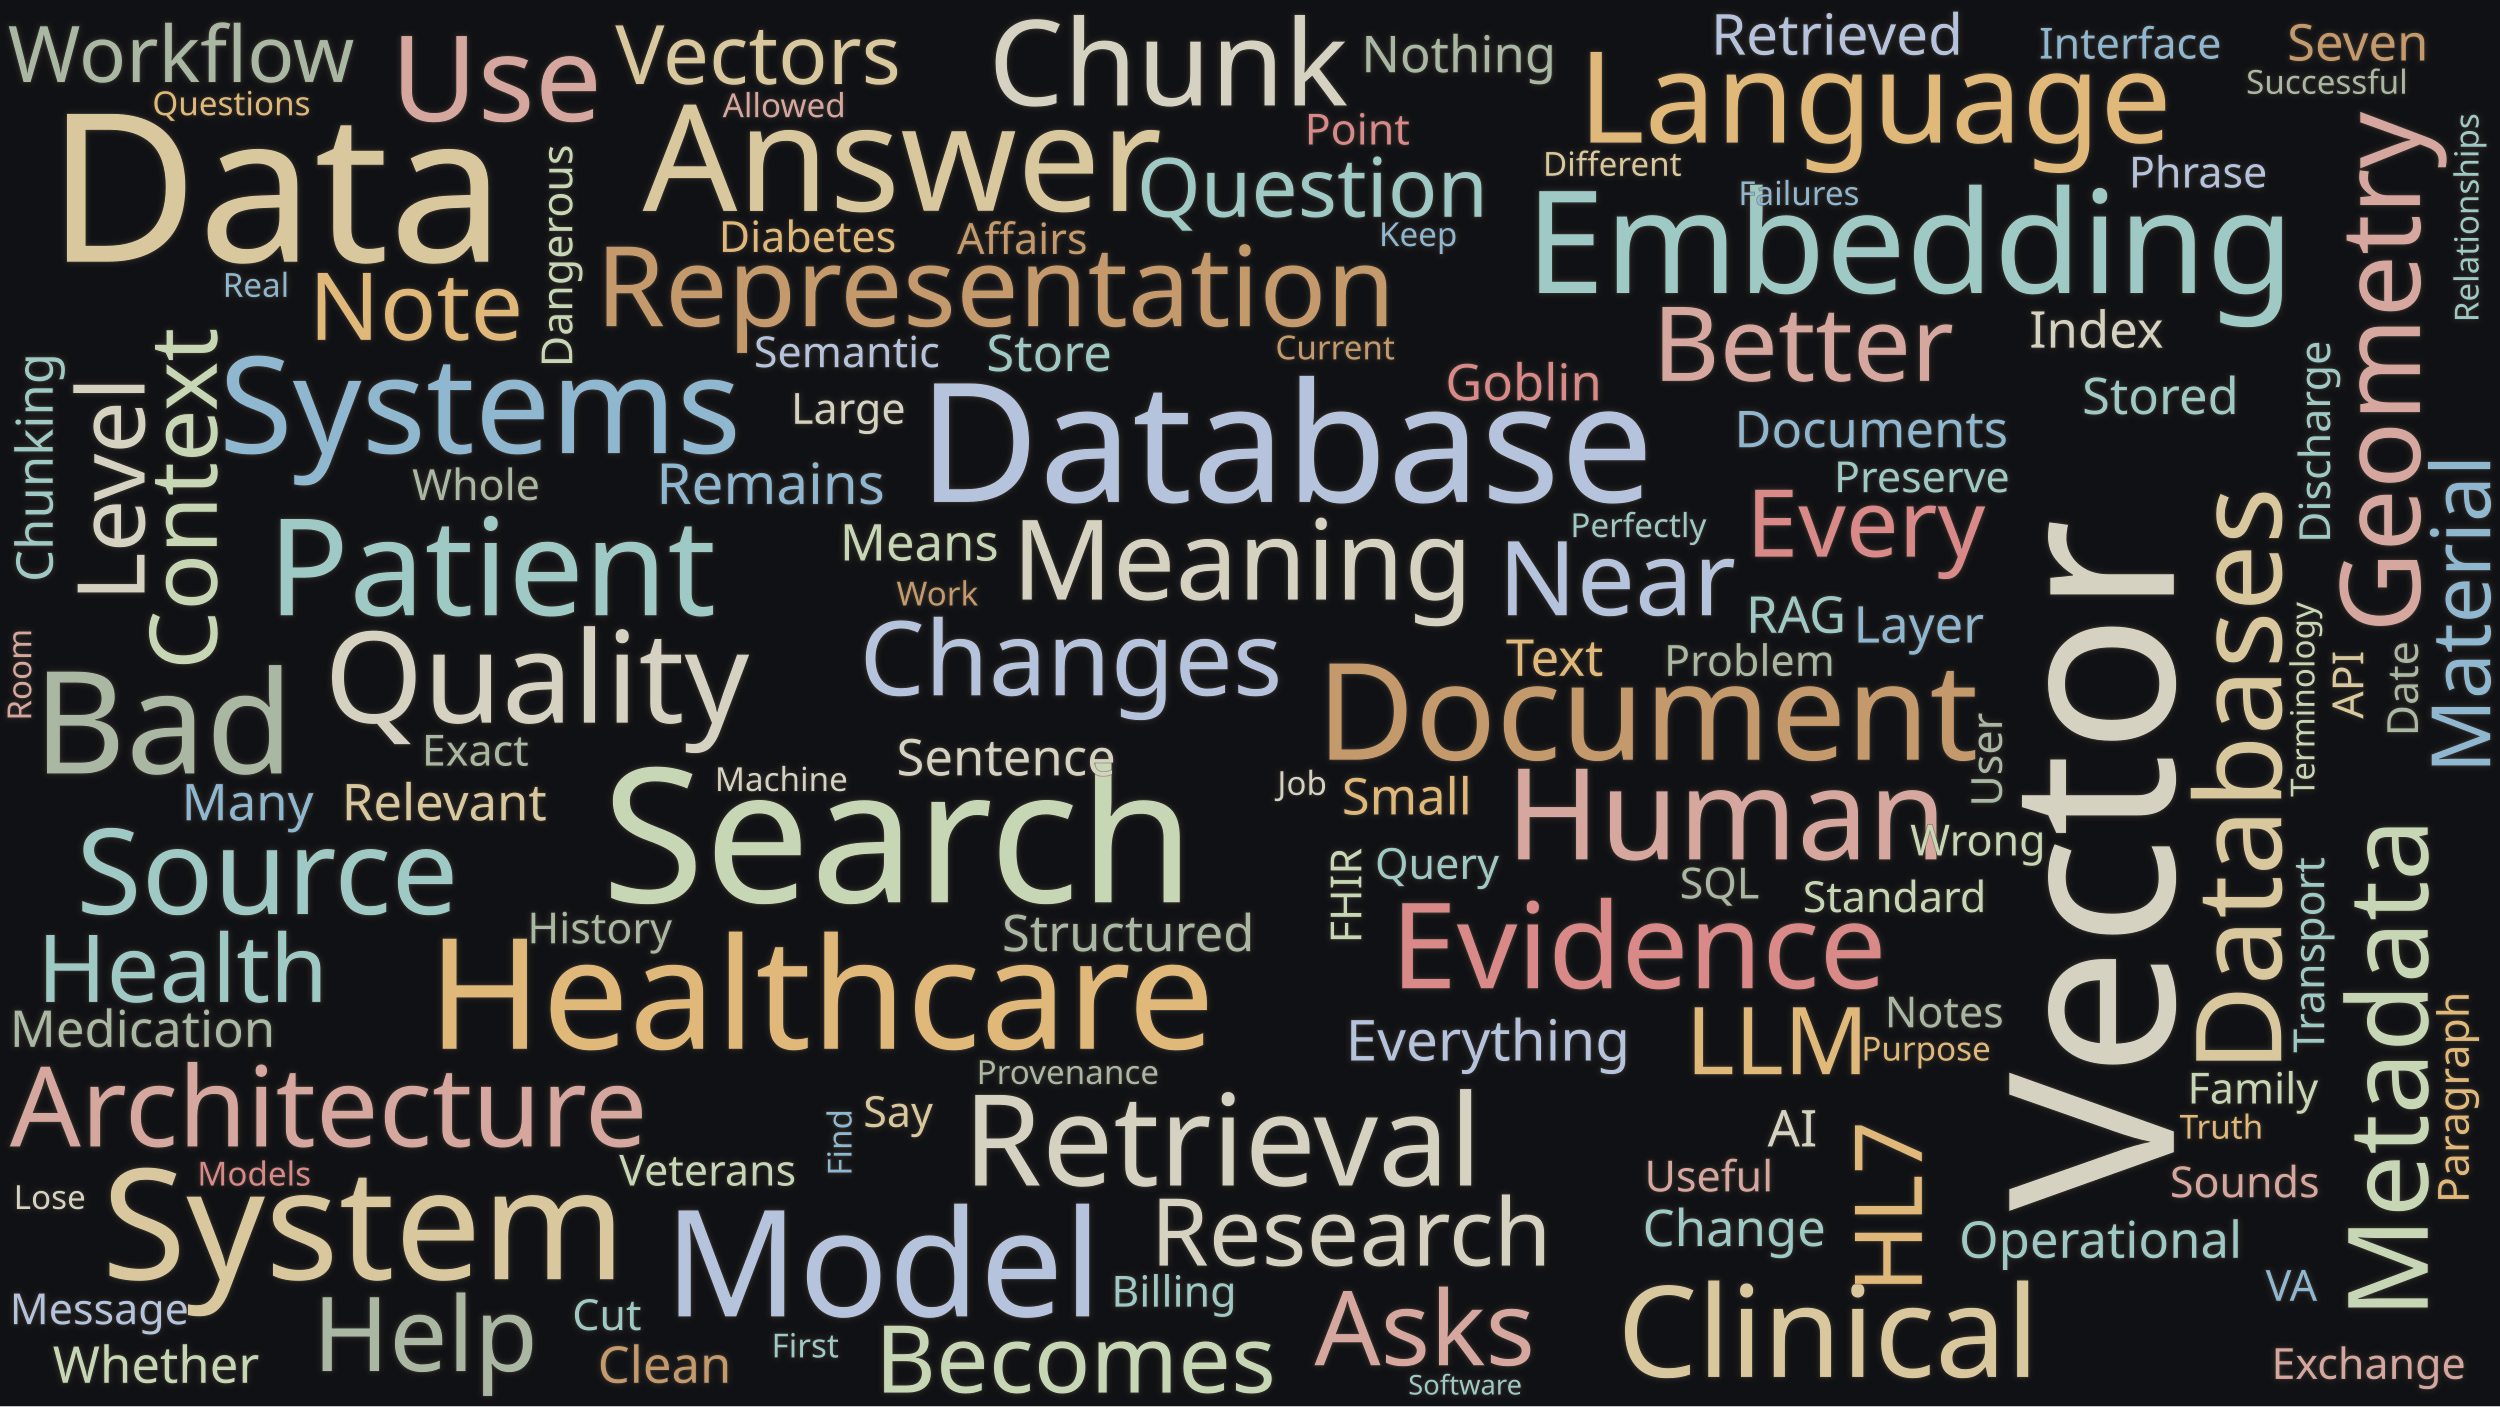
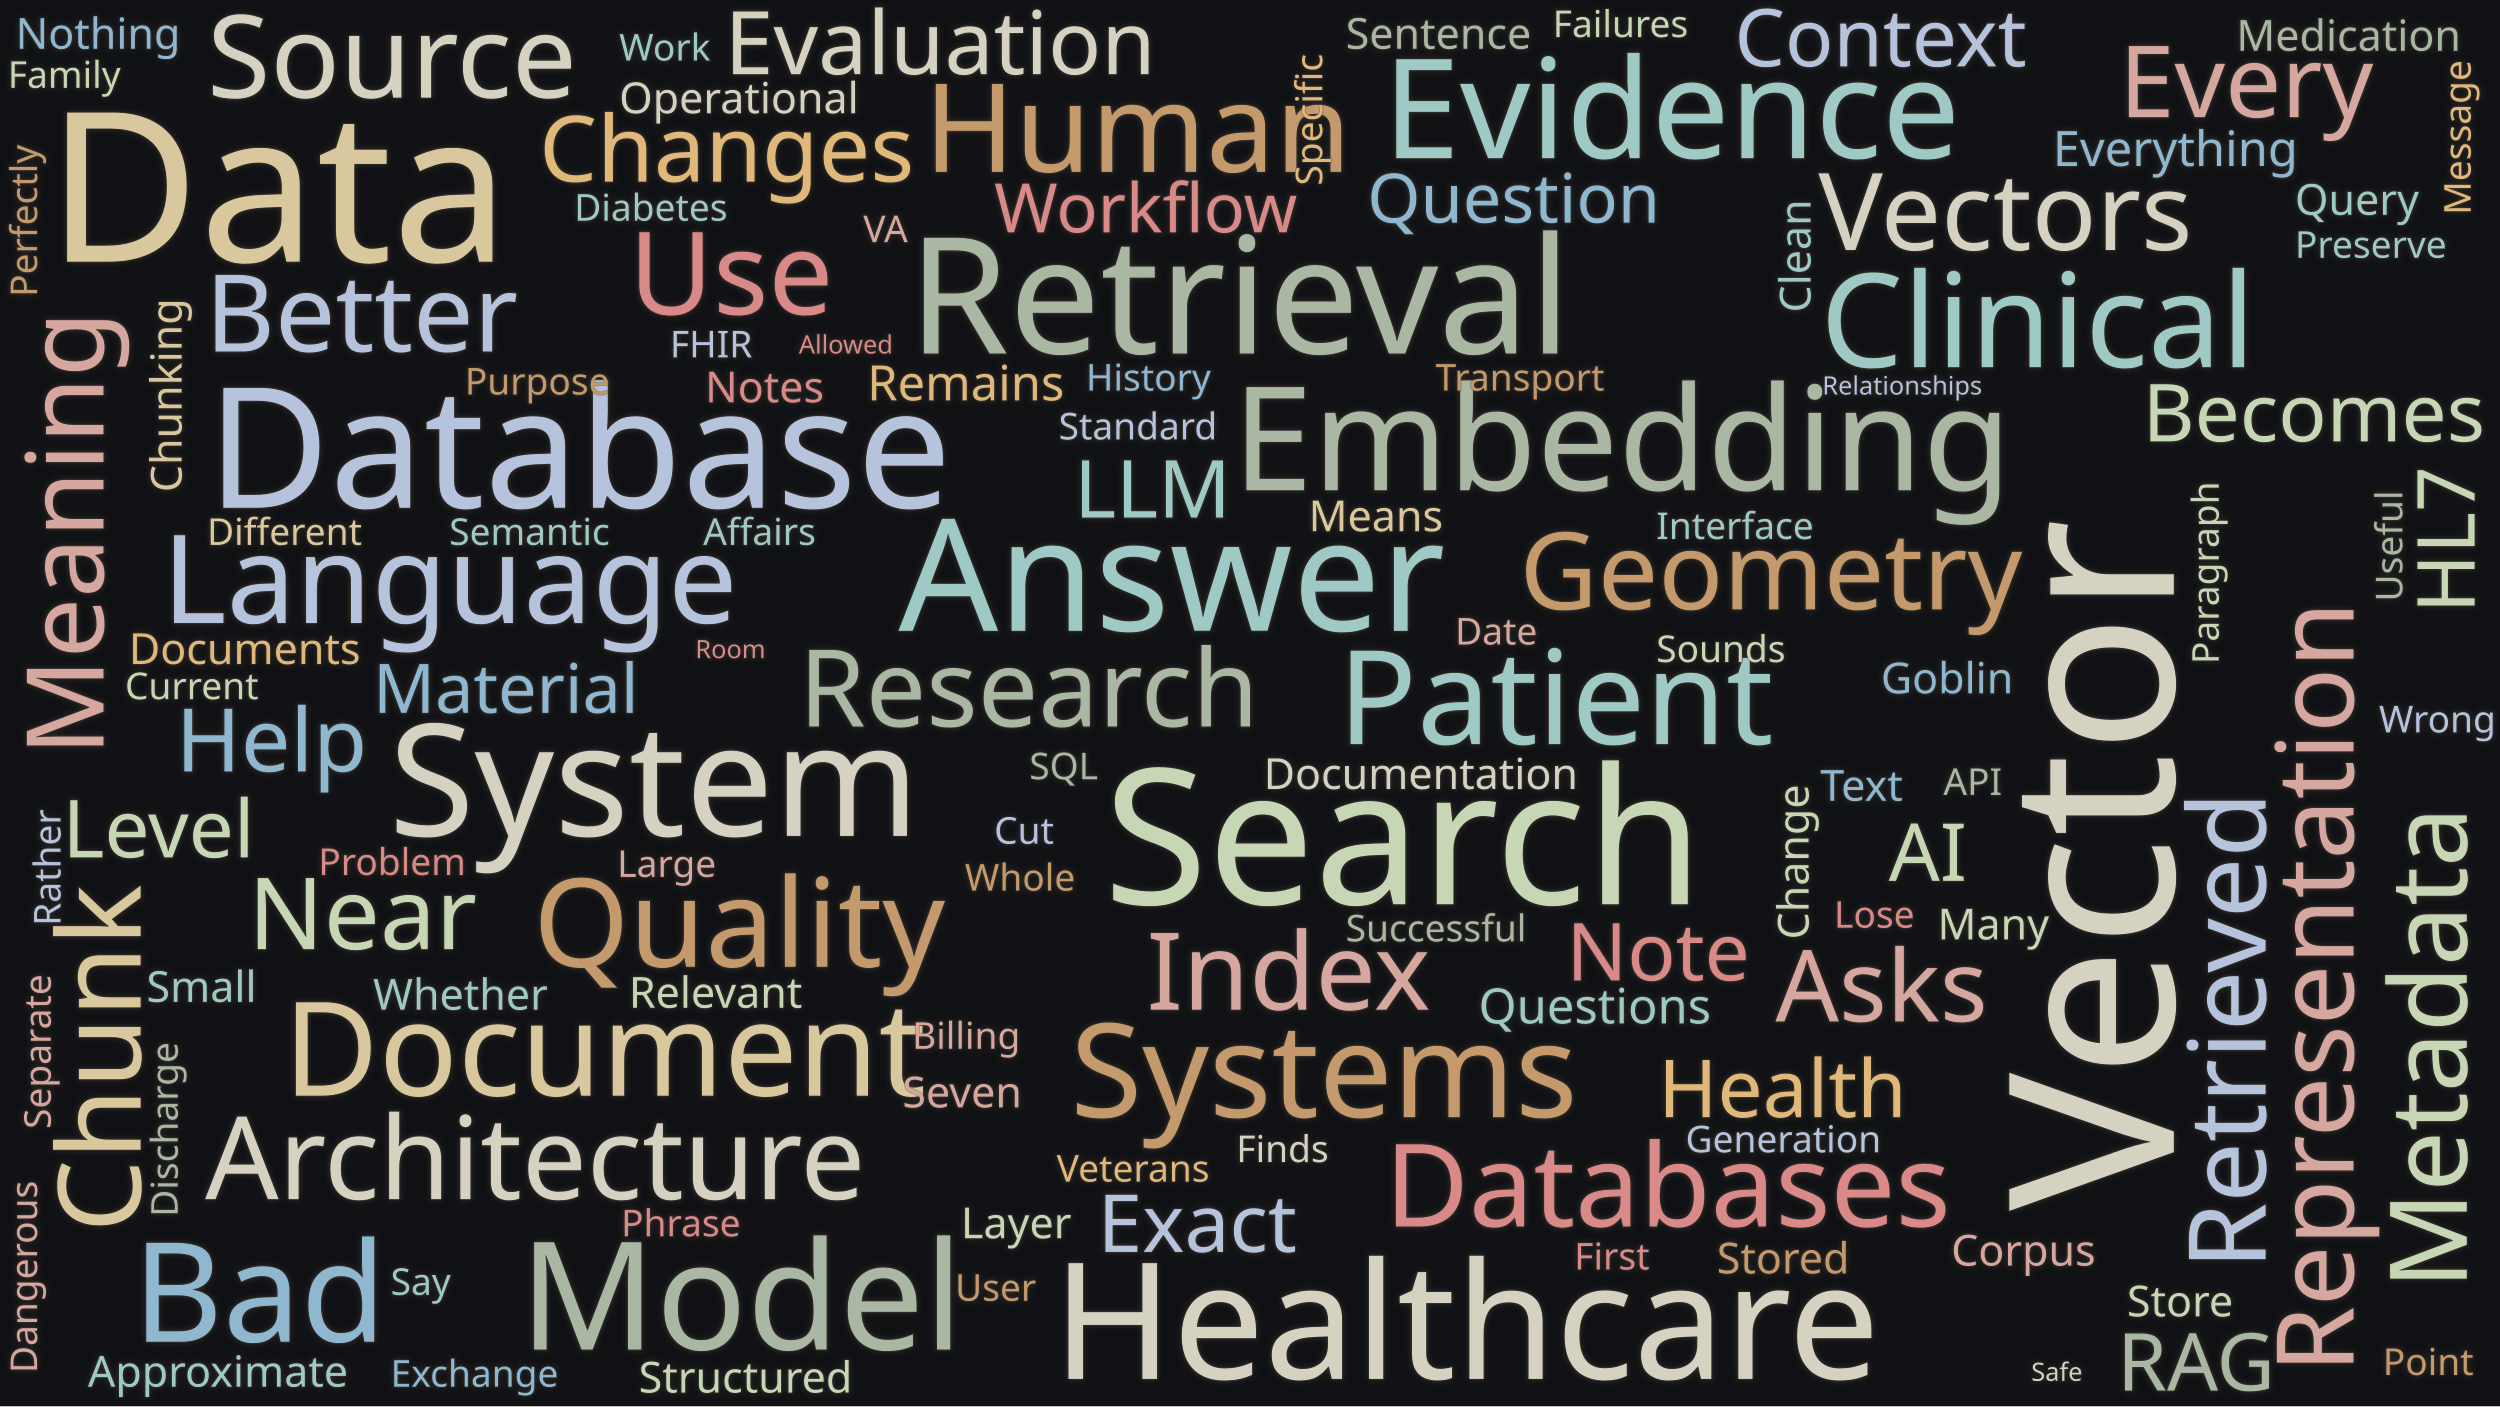
<svg xmlns="http://www.w3.org/2000/svg" role="img" aria-label="Vector Databases" width="1280" height="720">
  <defs>
    <filter id="wordGlow" x="-20%" y="-20%" width="140%" height="140%">
      <feDropShadow dx="0" dy="0" stdDeviation="1.6" flood-color="#d8c7a1" flood-opacity="0.18" />
    </filter>
  </defs>
  <style>text { filter: url(#wordGlow); paint-order: stroke fill; stroke: rgba(16,17,20,.34); stroke-width: .9px; }</style>
  <style>text{font-family:'Droid Sans Mono';font-weight:normal;font-style:normal;}</style>
  <rect width="100%" height="100%" style="fill:#101114" />
  <text transform="translate(1113,620) rotate(-90)" font-size="118" style="fill:#d5d2c2">Vector</text>
-   <text transform="translate(24,134)" font-size="106" style="fill:#d9c89e">Data</text>
-   <text transform="translate(308,462)" font-size="96" style="fill:#c7d7b5">Search</text>
-   <text transform="translate(470,257)" font-size="85" style="fill:#b6c3dd">Database</text>
-   <text transform="translate(52,655)" font-size="79" style="fill:#d9c89e">System</text>
-   <text transform="translate(219,537)" font-size="79" style="fill:#e0b879">Healthcare</text>
-   <text transform="translate(340,674)" font-size="76" style="fill:#b6c3dd">Model</text>
-   <text transform="translate(329,108)" font-size="76" style="fill:#d9c89e">Answer</text>
-   <text transform="translate(17,396)" font-size="73" style="fill:#a9b7a3">Bad</text>
-   <text transform="translate(781,150)" font-size="73" style="fill:#9fc9c5">Embedding</text>
-   <text transform="translate(112,232)" font-size="69" style="fill:#8fb7d0">Systems</text>
-   <text transform="translate(674,389)" font-size="69" style="fill:#c49a6c">Document</text>
-   <text transform="translate(137,315)" font-size="69" style="fill:#9fc9c5">Patient</text>
-   <text transform="translate(828,705)" font-size="65" style="fill:#d9c89e">Clinical</text>
-   <text transform="translate(808,73)" font-size="65" style="fill:#e0b879">Language</text>
-   <text transform="translate(771,440)" font-size="65" style="fill:#d6a79f">Human</text>
-   <text transform="translate(493,607)" font-size="65" style="fill:#d5d2c2">Retrieval</text>
-   <text transform="translate(166,370)" font-size="65" style="fill:#d5d2c2">Quality</text>
-   <text transform="translate(712,506)" font-size="61" style="fill:#d88988">Evidence</text>
-   <text transform="translate(1168,549) rotate(-90)" font-size="61" style="fill:#d9c89e">Databases</text>
-   <text transform="translate(506,54)" font-size="61" style="fill:#d5d2c2">Chunk</text>
-   <text transform="translate(39,468)" font-size="61" style="fill:#9fc9c5">Source</text>
-   <text transform="translate(200,62)" font-size="61" style="fill:#d6a79f">Use</text>
-   <text transform="translate(5,587)" font-size="57" style="fill:#d6a79f">Architecture</text>
-   <text transform="translate(305,167)" font-size="57" style="fill:#c49a6c">Representation</text>
-   <text transform="translate(1239,324) rotate(-90)" font-size="57" style="fill:#d6a79f">Geometry</text>
-   <text transform="translate(518,307)" font-size="57" style="fill:#d5d2c2">Meaning</text>
-   <text transform="translate(1243,675) rotate(-90)" font-size="57" style="fill:#c7d7b5">Metadata</text>
-   <text transform="translate(673,699)" font-size="53" style="fill:#d6a79f">Asks</text>
-   <text transform="translate(767,315)" font-size="53" style="fill:#b6c3dd">Near</text>
-   <text transform="translate(440,356)" font-size="53" style="fill:#b6c3dd">Changes</text>
-   <text transform="translate(846,195)" font-size="53" style="fill:#d6a79f">Better</text>
-   <text transform="translate(160,702)" font-size="53" style="fill:#a9b7a3">Help</text>
-   <text transform="translate(894,285)" font-size="48" style="fill:#d88988">Every</text>
-   <text transform="translate(19,513)" font-size="48" style="fill:#9fc9c5">Health</text>
-   <text transform="translate(74,308) rotate(-90)" font-size="48" style="fill:#d5d2c2">Level</text>
-   <text transform="translate(984,662) rotate(-90)" font-size="48" style="fill:#e0b879">HL7</text>
-   <text transform="translate(863,550)" font-size="48" style="fill:#e0b879">LLM</text>
-   <text transform="translate(589,648)" font-size="48" style="fill:#d5d2c2">Research</text>
-   <text transform="translate(158,174)" font-size="48" style="fill:#e0b879">Note</text>
-   <text transform="translate(448,713)" font-size="48" style="fill:#c7d7b5">Becomes</text>
-   <text transform="translate(111,343) rotate(-90)" font-size="48" style="fill:#c7d7b5">Context</text>
-   <text transform="translate(582,111)" font-size="42" style="fill:#9fc9c5">Question</text>
-   <text transform="translate(1275,396) rotate(-90)" font-size="42" style="fill:#8fb7d0">Material</text>
-   <text transform="translate(315,43)" font-size="42" style="fill:#d9c89e">Vectors</text>
-   <text transform="translate(4,42)" font-size="40" style="fill:#a9b7a3">Workflow</text>
-   <text transform="translate(689,543)" font-size="29" style="fill:#b6c3dd">Everything</text>
-   <text transform="translate(876,28)" font-size="29" style="fill:#b6c3dd">Retrieved</text>
-   <text transform="translate(336,258)" font-size="29" style="fill:#8fb7d0">Remains</text>
-   <text transform="translate(905,587)" font-size="26" style="fill:#d5d2c2">AI</text>
-   <text transform="translate(1171,31)" font-size="26" style="fill:#c49a6c">Seven</text>
-   <text transform="translate(513,487)" font-size="26" style="fill:#a9b7a3">Structured</text>
-   <text transform="translate(888,229)" font-size="26" style="fill:#8fb7d0">Documents</text>
-   <text transform="translate(771,346)" font-size="26" style="fill:#e0b879">Text</text>
-   <text transform="translate(894,324)" font-size="26" style="fill:#9fc9c5">RAG</text>
-   <text transform="translate(1066,212)" font-size="26" style="fill:#9fc9c5">Stored</text>
-   <text transform="translate(459,397)" font-size="26" style="fill:#d5d2c2">Sentence</text>
-   <text transform="translate(687,417)" font-size="26" style="fill:#e0b879">Small</text>
-   <text transform="translate(93,420)" font-size="26" style="fill:#8fb7d0">Many</text>
-   <text transform="translate(505,190)" font-size="26" style="fill:#9fc9c5">Store</text>
-   <text transform="translate(306,708)" font-size="26" style="fill:#c49a6c">Clean</text>
-   <text transform="translate(5,536)" font-size="26" style="fill:#a9b7a3">Medication</text>
-   <text transform="translate(1003,644)" font-size="26" style="fill:#9fc9c5">Operational</text>
-   <text transform="translate(430,287)" font-size="26" style="fill:#c7d7b5">Means</text>
-   <text transform="translate(27,708)" font-size="26" style="fill:#c7d7b5">Whether</text>
-   <text transform="translate(740,205)" font-size="26" style="fill:#d88988">Goblin</text>
-   <text transform="translate(27,298) rotate(-90)" font-size="26" style="fill:#9fc9c5">Chunking</text>
-   <text transform="translate(697,37)" font-size="26" style="fill:#a9b7a3">Nothing</text>
-   <text transform="translate(1039,178)" font-size="26" style="fill:#d5d2c2">Index</text>
-   <text transform="translate(175,420)" font-size="26" style="fill:#d9c89e">Relevant</text>
-   <text transform="translate(841,638)" font-size="26" style="fill:#9fc9c5">Change</text>
-   <text transform="translate(949,329)" font-size="26" style="fill:#8fb7d0">Layer</text>
-   <text transform="translate(1210,368) rotate(-90)" font-size="22" style="fill:#d9c89e">API</text>
-   <text transform="translate(1044,30)" font-size="22" style="fill:#8fb7d0">Interface</text>
-   <text transform="translate(1163,706)" font-size="22" style="fill:#d6a79f">Exchange</text>
-   <text transform="translate(923,467)" font-size="22" style="fill:#c7d7b5">Standard</text>
-   <text transform="translate(697,483) rotate(-90)" font-size="22" style="fill:#c7d7b5">FHIR</text>
-   <text transform="translate(1120,565)" font-size="22" style="fill:#c7d7b5">Family</text>
-   <text transform="translate(405,217)" font-size="22" style="fill:#d5d2c2">Large</text>
-   <text transform="translate(860,460)" font-size="22" style="fill:#a9b7a3">SQL</text>
-   <text transform="translate(704,450)" font-size="22" style="fill:#9fc9c5">Query</text>
-   <text transform="translate(1160,666)" font-size="22" style="fill:#8fb7d0">VA</text>
-   <text transform="translate(317,607)" font-size="22" style="fill:#c7d7b5">Veterans</text>
-   <text transform="translate(490,130)" font-size="22" style="fill:#c49a6c">Affairs</text>
-   <text transform="translate(211,256)" font-size="22" style="fill:#a9b7a3">Whole</text>
-   <text transform="translate(668,74)" font-size="22" style="fill:#d88988">Point</text>
-   <text transform="translate(1111,613)" font-size="22" style="fill:#d6a79f">Sounds</text>
-   <text transform="translate(216,392)" font-size="22" style="fill:#a9b7a3">Exact</text>
-   <text transform="translate(442,577)" font-size="22" style="fill:#d9c89e">Say</text>
-   <text transform="translate(569,669)" font-size="22" style="fill:#9fc9c5">Billing</text>
-   <text transform="translate(1090,96)" font-size="22" style="fill:#b6c3dd">Phrase</text>
-   <text transform="translate(1264,616) rotate(-90)" font-size="22" style="fill:#e0b879">Paragraph</text>
-   <text transform="translate(852,346)" font-size="22" style="fill:#a9b7a3">Problem</text>
-   <text transform="translate(978,438)" font-size="22" style="fill:#c7d7b5">Wrong</text>
-   <text transform="translate(939,252)" font-size="22" style="fill:#9fc9c5">Preserve</text>
-   <text transform="translate(842,610)" font-size="22" style="fill:#d6a79f">Useful</text>
-   <text transform="translate(293,188) rotate(-90)" font-size="22" style="fill:#c7d7b5">Dangerous</text>
-   <text transform="translate(965,526)" font-size="22" style="fill:#a9b7a3">Notes</text>
-   <text transform="translate(1193,278) rotate(-90)" font-size="22" style="fill:#9fc9c5">Discharge</text>
-   <text transform="translate(1238,377) rotate(-90)" font-size="22" style="fill:#a9b7a3">Date</text>
-   <text transform="translate(1025,413) rotate(-90)" font-size="22" style="fill:#a9b7a3">User</text>
-   <text transform="translate(368,129)" font-size="22" style="fill:#e0b879">Diabetes</text>
-   <text transform="translate(293,681)" font-size="22" style="fill:#9fc9c5">Cut</text>
-   <text transform="translate(270,483)" font-size="22" style="fill:#a9b7a3">History</text>
-   <text transform="translate(1190,539) rotate(-90)" font-size="22" style="fill:#9fc9c5">Transport</text>
-   <text transform="translate(386,188)" font-size="22" style="fill:#b6c3dd">Semantic</text>
-   <text transform="translate(5,678)" font-size="22" style="fill:#b6c3dd">Message</text>
-   <text transform="translate(804,275)" font-size="17" style="fill:#9fc9c5">Perfectly</text>
-   <text transform="translate(7,619)" font-size="17" style="fill:#d5d2c2">Lose</text>
-   <text transform="translate(653,184)" font-size="17" style="fill:#c49a6c">Current</text>
-   <text transform="translate(1150,48)" font-size="17" style="fill:#a9b7a3">Successful</text>
-   <text transform="translate(395,695)" font-size="17" style="fill:#9fc9c5">First</text>
-   <text transform="translate(790,90)" font-size="17" style="fill:#d9c89e">Different</text>
-   <text transform="translate(890,105)" font-size="17" style="fill:#8fb7d0">Failures</text>
-   <text transform="translate(953,543)" font-size="17" style="fill:#e0b879">Purpose</text>
-   <text transform="translate(459,310)" font-size="17" style="fill:#c49a6c">Work</text>
-   <text transform="translate(1269,165) rotate(-90)" font-size="17" style="fill:#9fc9c5">Relationships</text>
-   <text transform="translate(16,369) rotate(-90)" font-size="17" style="fill:#d6a79f">Room</text>
-   <text transform="translate(370,60)" font-size="17" style="fill:#d6a79f">Allowed</text>
-   <text transform="translate(500,555)" font-size="17" style="fill:#a9b7a3">Provenance</text>
-   <text transform="translate(706,126)" font-size="17" style="fill:#8fb7d0">Keep</text>
-   <text transform="translate(366,405)" font-size="17" style="fill:#d5d2c2">Machine</text>
-   <text transform="translate(1185,408) rotate(-90)" font-size="17" style="fill:#c7d7b5">Terminology</text>
-   <text transform="translate(654,407)" font-size="17" style="fill:#d5d2c2">Job</text>
-   <text transform="translate(101,607)" font-size="17" style="fill:#d88988">Models</text>
-   <text transform="translate(436,602) rotate(-90)" font-size="17" style="fill:#8fb7d0">Find</text>
-   <text transform="translate(114,152)" font-size="17" style="fill:#8fb7d0">Real</text>
-   <text transform="translate(1116,583)" font-size="17" style="fill:#e0b879">Truth</text>
-   <text transform="translate(78,59)" font-size="17" style="fill:#e0b879">Questions</text>
-   <text transform="translate(721,714)" font-size="14" style="fill:#9fc9c5">Software</text>
+   <text transform="translate(24,134)" font-size="107" style="fill:#d9c89e">Data</text>
+   <text transform="translate(565,463)" font-size="97" style="fill:#c7d7b5">Search</text>
+   <text transform="translate(106,260)" font-size="86" style="fill:#b6c3dd">Database</text>
+   <text transform="translate(539,706)" font-size="83" style="fill:#d5d2c2">Healthcare</text>
+   <text transform="translate(465,181)" font-size="83" style="fill:#a9b7a3">Retrieval</text>
+   <text transform="translate(199,428)" font-size="80" style="fill:#d5d2c2">System</text>
+   <text transform="translate(460,323)" font-size="80" style="fill:#9fc9c5">Answer</text>
+   <text transform="translate(266,691)" font-size="77" style="fill:#a9b7a3">Model</text>
+   <text transform="translate(631,251)" font-size="74" style="fill:#a9b7a3">Embedding</text>
+   <text transform="translate(708,81)" font-size="71" style="fill:#9fc9c5">Evidence</text>
+   <text transform="translate(68,687)" font-size="71" style="fill:#8fb7d0">Bad</text>
+   <text transform="translate(548,572)" font-size="67" style="fill:#c49a6c">Systems</text>
+   <text transform="translate(932,188)" font-size="67" style="fill:#9fc9c5">Clinical</text>
+   <text transform="translate(145,561)" font-size="67" style="fill:#d9c89e">Document</text>
+   <text transform="translate(685,381)" font-size="67" style="fill:#9fc9c5">Patient</text>
+   <text transform="translate(83,319)" font-size="63" style="fill:#b6c3dd">Language</text>
+   <text transform="translate(473,88)" font-size="63" style="fill:#c49a6c">Human</text>
+   <text transform="translate(273,495)" font-size="63" style="fill:#c49a6c">Quality</text>
+   <text transform="translate(105,614)" font-size="59" style="fill:#d5d2c2">Architecture</text>
+   <text transform="translate(709,628)" font-size="59" style="fill:#d88988">Databases</text>
+   <text transform="translate(72,631) rotate(-90)" font-size="59" style="fill:#d9c89e">Chunk</text>
+   <text transform="translate(106,50)" font-size="59" style="fill:#d5d2c2">Source</text>
+   <text transform="translate(322,161)" font-size="59" style="fill:#d88988">Use</text>
+   <text transform="translate(409,372)" font-size="55" style="fill:#a9b7a3">Research</text>
+   <text transform="translate(1205,703) rotate(-90)" font-size="55" style="fill:#d6a79f">Representation</text>
+   <text transform="translate(778,312)" font-size="55" style="fill:#c49a6c">Geometry</text>
+   <text transform="translate(53,387) rotate(-90)" font-size="55" style="fill:#d6a79f">Meaning</text>
+   <text transform="translate(931,128)" font-size="55" style="fill:#d5d2c2">Vectors</text>
+   <text transform="translate(1263,660) rotate(-90)" font-size="55" style="fill:#c7d7b5">Metadata</text>
+   <text transform="translate(587,517)" font-size="55" style="fill:#d6a79f">Index</text>
+   <text transform="translate(1160,650) rotate(-90)" font-size="55" style="fill:#b6c3dd">Retrieved</text>
+   <text transform="translate(105,180)" font-size="55" style="fill:#b6c3dd">Better</text>
+   <text transform="translate(1085,60)" font-size="51" style="fill:#d6a79f">Every</text>
+   <text transform="translate(909,523)" font-size="51" style="fill:#d6a79f">Asks</text>
+   <text transform="translate(127,486)" font-size="51" style="fill:#c7d7b5">Near</text>
+   <text transform="translate(276,93)" font-size="47" style="fill:#e0b879">Changes</text>
+   <text transform="translate(371,38)" font-size="45" style="fill:#d5d2c2">Evaluation</text>
+   <text transform="translate(90,395)" font-size="45" style="fill:#8fb7d0">Help</text>
+   <text transform="translate(967,451)" font-size="41" style="fill:#c7d7b5">AI</text>
+   <text transform="translate(849,572)" font-size="41" style="fill:#e0b879">Health</text>
+   <text transform="translate(32,439)" font-size="41" style="fill:#c7d7b5">Level</text>
+   <text transform="translate(1267,314) rotate(-90)" font-size="41" style="fill:#c7d7b5">HL7</text>
+   <text transform="translate(550,265)" font-size="41" style="fill:#9fc9c5">LLM</text>
+   <text transform="translate(1084,712)" font-size="41" style="fill:#a9b7a3">RAG</text>
+   <text transform="translate(562,641)" font-size="41" style="fill:#b6c3dd">Exact</text>
+   <text transform="translate(802,502)" font-size="41" style="fill:#d88988">Note</text>
+   <text transform="translate(1097,226)" font-size="41" style="fill:#c7d7b5">Becomes</text>
+   <text transform="translate(888,34)" font-size="41" style="fill:#b6c3dd">Context</text>
+   <text transform="translate(700,114)" font-size="35" style="fill:#8fb7d0">Question</text>
+   <text transform="translate(191,365)" font-size="35" style="fill:#8fb7d0">Material</text>
+   <text transform="translate(509,119)" font-size="35" style="fill:#d88988">Workflow</text>
+   <text transform="translate(1051,85)" font-size="25" style="fill:#8fb7d0">Everything</text>
+   <text transform="translate(444,205)" font-size="25" style="fill:#e0b879">Remains</text>
+   <text transform="translate(757,524)" font-size="25" style="fill:#9fc9c5">Questions</text>
+   <text transform="translate(45,710)" font-size="22" style="fill:#9fc9c5">Approximate</text>
+   <text transform="translate(462,567)" font-size="22" style="fill:#d6a79f">Seven</text>
+   <text transform="translate(327,713)" font-size="22" style="fill:#c7d7b5">Structured</text>
+   <text transform="translate(66,340)" font-size="22" style="fill:#e0b879">Documents</text>
+   <text transform="translate(932,410)" font-size="22" style="fill:#8fb7d0">Text</text>
+   <text transform="translate(1175,110)" font-size="22" style="fill:#9fc9c5">Query</text>
+   <text transform="translate(879,652)" font-size="22" style="fill:#c49a6c">Stored</text>
+   <text transform="translate(689,25)" font-size="22" style="fill:#a9b7a3">Sentence</text>
+   <text transform="translate(75,513)" font-size="22" style="fill:#9fc9c5">Small</text>
+   <text transform="translate(992,481)" font-size="22" style="fill:#c7d7b5">Many</text>
+   <text transform="translate(1089,674)" font-size="22" style="fill:#c7d7b5">Store</text>
+   <text transform="translate(361,206)" font-size="22" style="fill:#d88988">Notes</text>
+   <text transform="translate(927,160) rotate(-90)" font-size="22" style="fill:#9fc9c5">Clean</text>
+   <text transform="translate(1145,26)" font-size="22" style="fill:#a9b7a3">Medication</text>
+   <text transform="translate(317,58)" font-size="22" style="fill:#d5d2c2">Operational</text>
+   <text transform="translate(670,272)" font-size="22" style="fill:#d9c89e">Means</text>
+   <text transform="translate(191,517)" font-size="22" style="fill:#9fc9c5">Whether</text>
+   <text transform="translate(963,355)" font-size="22" style="fill:#8fb7d0">Goblin</text>
+   <text transform="translate(93,252) rotate(-90)" font-size="22" style="fill:#d9c89e">Chunking</text>
+   <text transform="translate(8,25)" font-size="22" style="fill:#8fb7d0">Nothing</text>
+   <text transform="translate(999,648)" font-size="22" style="fill:#d6a79f">Corpus</text>
+   <text transform="translate(322,516)" font-size="22" style="fill:#c7d7b5">Relevant</text>
+   <text transform="translate(926,481) rotate(-90)" font-size="22" style="fill:#c7d7b5">Change</text>
+   <text transform="translate(492,634)" font-size="22" style="fill:#c7d7b5">Layer</text>
+   <text transform="translate(647,404)" font-size="22" style="fill:#d5d2c2">Documentation</text>
+   <text transform="translate(995,407)" font-size="19" style="fill:#a9b7a3">API</text>
+   <text transform="translate(848,276)" font-size="19" style="fill:#9fc9c5">Interface</text>
+   <text transform="translate(200,710)" font-size="19" style="fill:#8fb7d0">Exchange</text>
+   <text transform="translate(633,595)" font-size="19" style="fill:#d5d2c2">Finds</text>
+   <text transform="translate(542,225)" font-size="19" style="fill:#b6c3dd">Standard</text>
+   <text transform="translate(343,183)" font-size="19" style="fill:#b6c3dd">FHIR</text>
+   <text transform="translate(4,45)" font-size="19" style="fill:#c7d7b5">Family</text>
+   <text transform="translate(316,449)" font-size="19" style="fill:#d6a79f">Large</text>
+   <text transform="translate(863,590)" font-size="19" style="fill:#b6c3dd">Generation</text>
+   <text transform="translate(527,399)" font-size="19" style="fill:#a9b7a3">SQL</text>
+   <text transform="translate(442,124)" font-size="19" style="fill:#d6a79f">VA</text>
+   <text transform="translate(541,605)" font-size="19" style="fill:#e0b879">Veterans</text>
+   <text transform="translate(360,279)" font-size="19" style="fill:#9fc9c5">Affairs</text>
+   <text transform="translate(494,456)" font-size="19" style="fill:#c49a6c">Whole</text>
+   <text transform="translate(1220,704)" font-size="19" style="fill:#c49a6c">Point</text>
+   <text transform="translate(848,339)" font-size="19" style="fill:#c7d7b5">Sounds</text>
+   <text transform="translate(200,663)" font-size="19" style="fill:#9fc9c5">Say</text>
+   <text transform="translate(467,537)" font-size="19" style="fill:#d6a79f">Billing</text>
+   <text transform="translate(318,633)" font-size="19" style="fill:#d88988">Phrase</text>
+   <text transform="translate(1136,340) rotate(-90)" font-size="19" style="fill:#c7d7b5">Paragraph</text>
+   <text transform="translate(163,448)" font-size="19" style="fill:#d88988">Problem</text>
+   <text transform="translate(1218,375)" font-size="19" style="fill:#b6c3dd">Wrong</text>
+   <text transform="translate(1175,132)" font-size="19" style="fill:#9fc9c5">Preserve</text>
+   <text transform="translate(1230,308) rotate(-90)" font-size="19" style="fill:#a9b7a3">Useful</text>
+   <text transform="translate(19,703) rotate(-90)" font-size="19" style="fill:#d6a79f">Dangerous</text>
+   <text transform="translate(91,623) rotate(-90)" font-size="19" style="fill:#a9b7a3">Discharge</text>
+   <text transform="translate(745,330)" font-size="19" style="fill:#d6a79f">Date</text>
+   <text transform="translate(489,666)" font-size="19" style="fill:#c49a6c">User</text>
+   <text transform="translate(294,113)" font-size="19" style="fill:#9fc9c5">Diabetes</text>
+   <text transform="translate(509,432)" font-size="19" style="fill:#b6c3dd">Cut</text>
+   <text transform="translate(556,200)" font-size="19" style="fill:#8fb7d0">History</text>
+   <text transform="translate(735,200)" font-size="19" style="fill:#c49a6c">Transport</text>
+   <text transform="translate(230,279)" font-size="19" style="fill:#9fc9c5">Semantic</text>
+   <text transform="translate(1265,110) rotate(-90)" font-size="19" style="fill:#e0b879">Message</text>
+   <text transform="translate(19,152) rotate(-90)" font-size="19" style="fill:#c49a6c">Perfectly</text>
+   <text transform="translate(939,475)" font-size="19" style="fill:#d88988">Lose</text>
+   <text transform="translate(64,358)" font-size="19" style="fill:#c7d7b5">Current</text>
+   <text transform="translate(689,482)" font-size="19" style="fill:#a9b7a3">Successful</text>
+   <text transform="translate(806,650)" font-size="19" style="fill:#d88988">First</text>
+   <text transform="translate(106,279)" font-size="19" style="fill:#d9c89e">Different</text>
+   <text transform="translate(26,578) rotate(-90)" font-size="19" style="fill:#d6a79f">Separate</text>
+   <text transform="translate(677,95) rotate(-90)" font-size="19" style="fill:#e0b879">Specific</text>
+   <text transform="translate(31,474) rotate(-90)" font-size="19" style="fill:#b6c3dd">Rather</text>
+   <text transform="translate(795,19)" font-size="19" style="fill:#c7d7b5">Failures</text>
+   <text transform="translate(238,202)" font-size="19" style="fill:#c49a6c">Purpose</text>
+   <text transform="translate(317,31)" font-size="19" style="fill:#9fc9c5">Work</text>
+   <text transform="translate(933,202)" font-size="13" style="fill:#b6c3dd">Relationships</text>
+   <text transform="translate(356,337)" font-size="13" style="fill:#d88988">Room</text>
+   <text transform="translate(409,181)" font-size="13" style="fill:#d88988">Allowed</text>
+   <text transform="translate(1040,707)" font-size="13" style="fill:#d5d2c2">Safe</text>
</svg>
